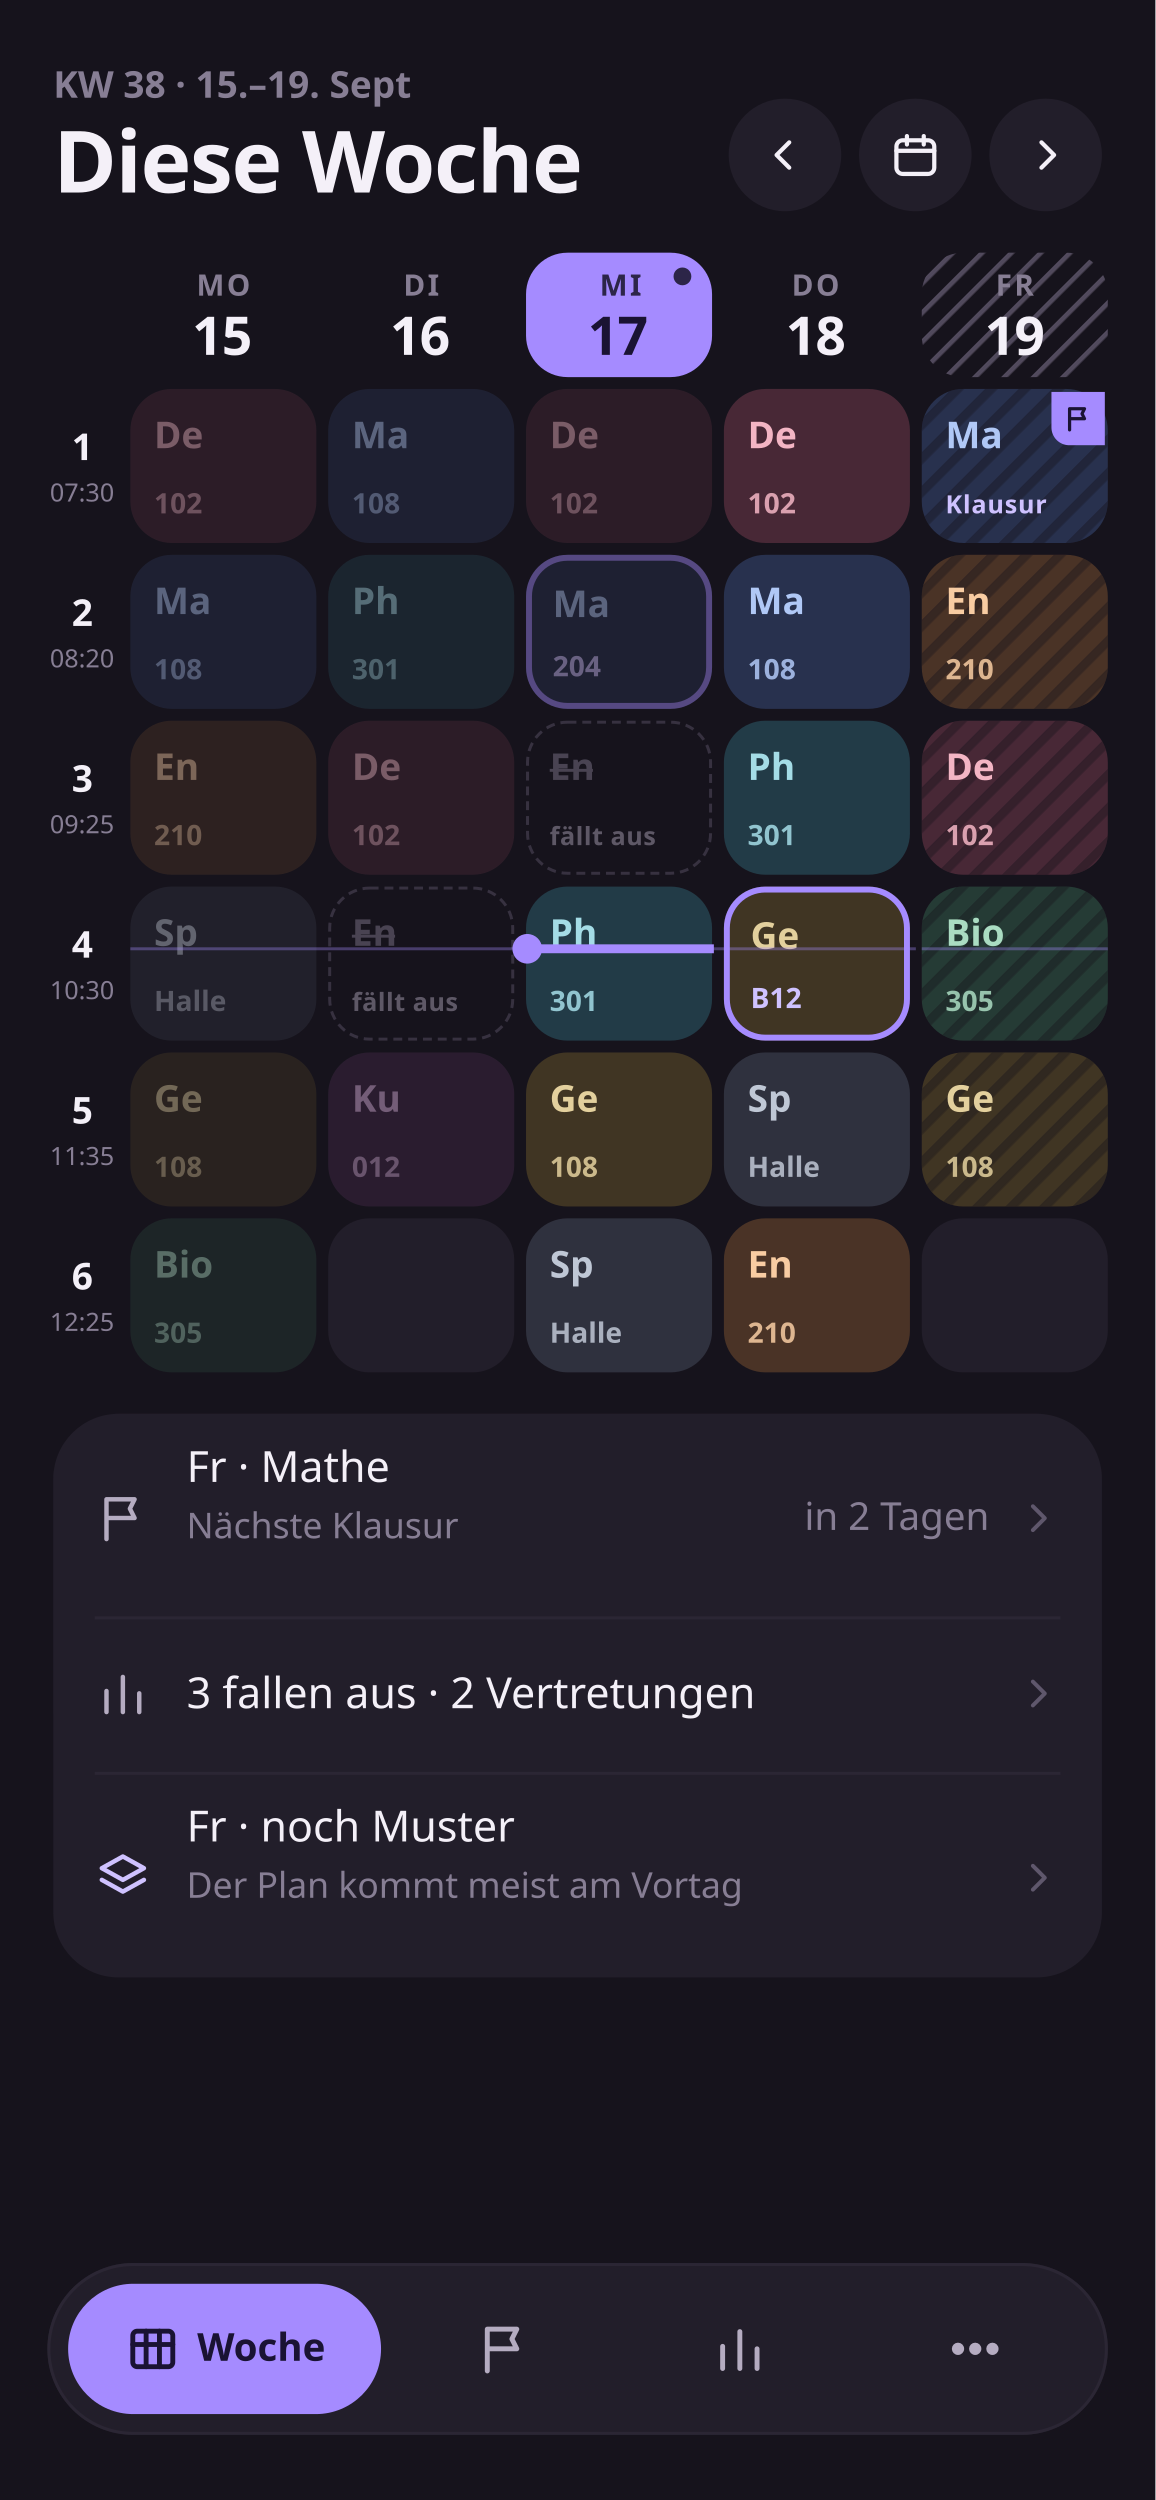
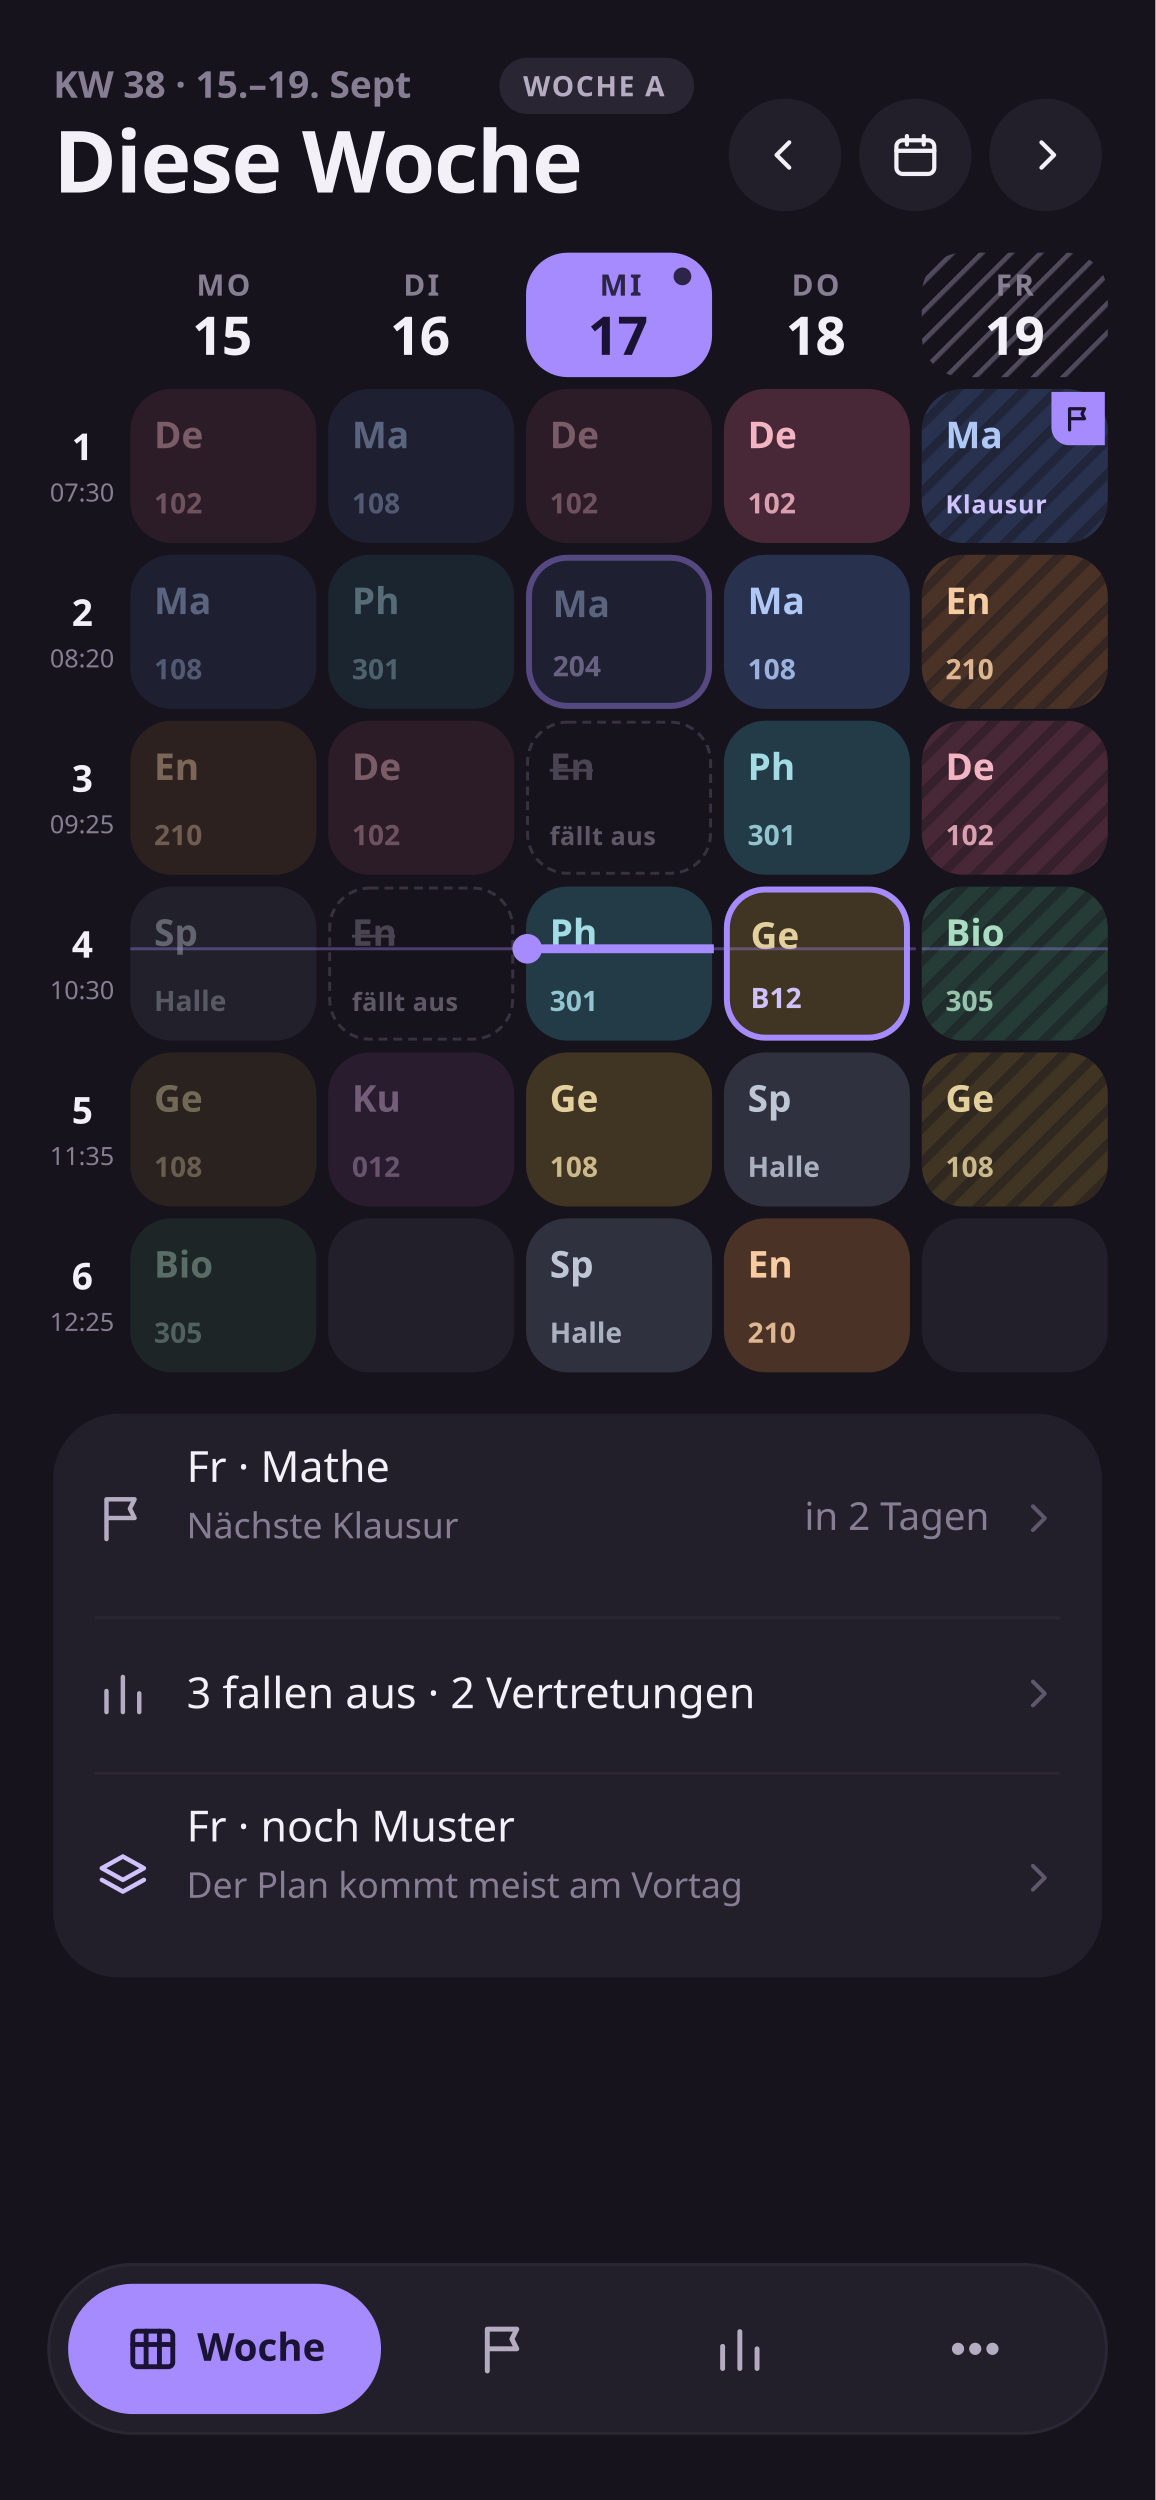
<svg xmlns="http://www.w3.org/2000/svg" width="390" height="844" viewBox="0 0 390 844">
  <defs>
    <filter id="nsh0" x="-50%" y="-50%" width="200%" height="200%">
      <feDropShadow dx="0" dy="24" stdDeviation="32" flood-color="#000000" flood-opacity="0.18" />
    </filter>
    <filter id="nsh1" x="-50%" y="-50%" width="200%" height="200%">
      <feDropShadow dx="0" dy="2" stdDeviation="4" flood-color="#000000" flood-opacity="0.06" />
    </filter>
    <pattern id="mh" width="8" height="8" patternUnits="userSpaceOnUse" patternTransform="rotate(45)">
      <rect x="0" y="0" width="3" height="8" fill="#16131C" fill-opacity="0.38" />
    </pattern>
    <pattern id="mr" width="7" height="7" patternUnits="userSpaceOnUse" patternTransform="rotate(45)">
      <rect x="0" y="0" width="1.6" height="7" fill="#5F576C" fill-opacity="0.8" />
    </pattern>
  </defs>
  <rect x="0" y="0" width="390" height="844" fill="#16131C" />
  <defs>
    <clipPath id="c3">
      <rect x="44" y="131.31" width="62.8" height="52" rx="14" />
    </clipPath>
    <clipPath id="c4">
      <rect x="110.8" y="131.31" width="62.8" height="52" rx="14" />
    </clipPath>
    <clipPath id="c5">
      <rect x="177.59" y="131.31" width="62.8" height="52" rx="14" />
    </clipPath>
    <clipPath id="c6">
      <rect x="244.39" y="131.31" width="62.8" height="52" rx="14" />
    </clipPath>
    <clipPath id="c7">
      <rect x="311.19" y="131.31" width="62.8" height="52" rx="14" />
    </clipPath>
    <clipPath id="c8">
      <rect x="44" y="187.31" width="62.8" height="52" rx="14" />
    </clipPath>
    <clipPath id="c9">
      <rect x="110.8" y="187.31" width="62.8" height="52" rx="14" />
    </clipPath>
    <clipPath id="c10">
      <rect x="177.59" y="187.31" width="62.8" height="52" rx="14" />
    </clipPath>
    <clipPath id="c11">
      <rect x="244.39" y="187.31" width="62.8" height="52" rx="14" />
    </clipPath>
    <clipPath id="c12">
      <rect x="311.19" y="187.31" width="62.8" height="52" rx="14" />
    </clipPath>
    <clipPath id="c13">
      <rect x="44" y="243.31" width="62.8" height="52" rx="14" />
    </clipPath>
    <clipPath id="c14">
      <rect x="110.8" y="243.31" width="62.8" height="52" rx="14" />
    </clipPath>
    <clipPath id="c15">
      <rect x="177.59" y="243.31" width="62.8" height="52" rx="14" />
    </clipPath>
    <clipPath id="c16">
      <rect x="244.39" y="243.31" width="62.8" height="52" rx="14" />
    </clipPath>
    <clipPath id="c17">
      <rect x="311.19" y="243.31" width="62.8" height="52" rx="14" />
    </clipPath>
    <clipPath id="c18">
      <rect x="44" y="299.31" width="62.8" height="52" rx="14" />
    </clipPath>
    <clipPath id="c19">
      <rect x="110.8" y="299.31" width="62.8" height="52" rx="14" />
    </clipPath>
    <clipPath id="c20">
      <rect x="177.59" y="299.31" width="62.8" height="52" rx="14" />
    </clipPath>
    <clipPath id="c21">
      <rect x="244.39" y="299.31" width="62.8" height="52" rx="14" />
    </clipPath>
    <clipPath id="c22">
      <rect x="311.19" y="299.31" width="62.8" height="52" rx="14" />
    </clipPath>
    <clipPath id="c23">
      <rect x="44" y="355.31" width="62.8" height="52" rx="14" />
    </clipPath>
    <clipPath id="c24">
      <rect x="110.8" y="355.31" width="62.8" height="52" rx="14" />
    </clipPath>
    <clipPath id="c25">
      <rect x="177.59" y="355.31" width="62.8" height="52" rx="14" />
    </clipPath>
    <clipPath id="c26">
      <rect x="244.39" y="355.31" width="62.8" height="52" rx="14" />
    </clipPath>
    <clipPath id="c27">
      <rect x="311.19" y="355.31" width="62.8" height="52" rx="14" />
    </clipPath>
    <clipPath id="c28">
      <rect x="44" y="411.31" width="62.8" height="52" rx="14" />
    </clipPath>
    <clipPath id="c29">
      <rect x="177.59" y="411.31" width="62.8" height="52" rx="14" />
    </clipPath>
    <clipPath id="c30">
      <rect x="244.39" y="411.31" width="62.8" height="52" rx="14" />
    </clipPath>
    <clipPath id="c34">
      <rect x="0" y="0" width="390" height="844" />
    </clipPath>
  </defs>
  <rect x="0" y="0" width="390" height="844" fill="#16131C" />
  <g clip-path="url(#c34)">
    <text x="18" y="33" font-family="Nunito" font-size="12.5" font-weight="800" fill="#877E94" xml:space="preserve">KW 38 · 15.–19. Sept</text>
    <text x="18" y="65" font-family="Nunito" font-size="29" font-weight="900" letter-spacing="-0.43" fill="#F4F0F8" xml:space="preserve">Diese Woche</text>
    <g id="Vorige_Woche_0">
      <rect x="246" y="33.31" width="38" height="38" rx="19" fill="#221E2A" />
      <g transform="translate(256.5 43.81) scale(0.71 0.71)" fill="none" stroke="#F4F0F8" stroke-width="2" stroke-linecap="round" stroke-linejoin="round">
        <path d="M14 6l-6 6 6 6" />
      </g>
    </g>
    <g id="Woche_wählen_1">
      <rect x="290" y="33.31" width="38" height="38" rx="19" fill="#221E2A" />
      <g transform="translate(300.5 43.81) scale(0.71 0.71)" fill="none" stroke="#F4F0F8" stroke-width="2" stroke-linecap="round" stroke-linejoin="round">
        <rect x="3" y="5" width="18" height="16" rx="3" />
        <path d="M8 3v4M16 3v4M3 10h18" />
      </g>
    </g>
    <g id="Nächste_Woche_2">
      <rect x="334" y="33.31" width="38" height="38" rx="19" fill="#221E2A" />
      <g transform="translate(344.5 43.81) scale(0.71 0.71)" fill="none" stroke="#F4F0F8" stroke-width="2" stroke-linecap="round" stroke-linejoin="round">
        <path d="M10 6l6 6-6 6" />
      </g>
    </g>
    <text x="66.33" y="99.81" font-family="Nunito" font-size="10" font-weight="700" letter-spacing="0.8" fill="#877E94" xml:space="preserve">MO</text>
    <text x="64.86" y="119.81" font-family="Nunito" font-size="18" font-weight="900" letter-spacing="-0.27" fill="#F4F0F8" xml:space="preserve">15</text>
    <text x="136.17" y="99.81" font-family="Nunito" font-size="10" font-weight="700" letter-spacing="0.8" fill="#877E94" xml:space="preserve">DI</text>
    <text x="131.66" y="119.81" font-family="Nunito" font-size="18" font-weight="900" letter-spacing="-0.27" fill="#F4F0F8" xml:space="preserve">16</text>
    <rect x="177.59" y="85.31" width="62.8" height="42" rx="14" fill="#A58BFF" />
    <rect x="227.39" y="90.31" width="6" height="6" rx="3" fill="#2C2548" />
    <text x="202.44" y="99.81" font-family="Nunito" font-size="10" font-weight="700" letter-spacing="0.8" fill="#2C2548" xml:space="preserve">MI</text>
    <text x="198.45" y="119.81" font-family="Nunito" font-size="18" font-weight="900" letter-spacing="-0.27" fill="#1A1333" xml:space="preserve">17</text>
    <text x="267.25" y="99.81" font-family="Nunito" font-size="10" font-weight="700" letter-spacing="0.8" fill="#877E94" xml:space="preserve">DO</text>
    <text x="265.25" y="119.81" font-family="Nunito" font-size="18" font-weight="900" letter-spacing="-0.27" fill="#F4F0F8" xml:space="preserve">18</text>
    <rect x="360.98" y="90.31" width="6" height="6" rx="3" fill="#A58BFF" />
    <text x="335.53" y="99.81" font-family="Nunito" font-size="10" font-weight="700" letter-spacing="0.8" fill="#877E94" xml:space="preserve">FR</text>
    <text x="332.05" y="119.81" font-family="Nunito" font-size="18" font-weight="900" letter-spacing="-0.27" fill="#F4F0F8" xml:space="preserve">19</text>
    <text x="24.23" y="155.31" font-family="Nunito" font-size="12.5" font-weight="700" fill="#F4F0F8" xml:space="preserve">1</text>
    <text x="16.83" y="169.31" font-family="Nunito" font-size="8.5" font-weight="400" fill="#877E94" xml:space="preserve">07:30</text>
    <g opacity="0.45">
      <rect x="44" y="131.31" width="62.8" height="52" rx="14" fill="#482836" />
      <g clip-path="url(#c3)">
        <text x="52" y="151.31" font-family="Nunito" font-size="12.5" font-weight="900" fill="#F3B5C4" xml:space="preserve">De</text>
        <g opacity="0.85">
          <text x="52" y="173.31" font-family="Nunito" font-size="9.5" font-weight="600" fill="#F3B5C4" xml:space="preserve">102</text>
        </g>
      </g>
    </g>
    <g opacity="0.45">
      <rect x="110.8" y="131.31" width="62.8" height="52" rx="14" fill="#28314E" />
      <g clip-path="url(#c4)">
        <text x="118.8" y="151.31" font-family="Nunito" font-size="12.5" font-weight="900" fill="#B0C8F6" xml:space="preserve">Ma</text>
        <g opacity="0.85">
          <text x="118.8" y="173.31" font-family="Nunito" font-size="9.5" font-weight="600" fill="#B0C8F6" xml:space="preserve">108</text>
        </g>
      </g>
    </g>
    <g opacity="0.45">
      <rect x="177.59" y="131.31" width="62.8" height="52" rx="14" fill="#482836" />
      <g clip-path="url(#c5)">
        <text x="185.59" y="151.31" font-family="Nunito" font-size="12.5" font-weight="900" fill="#F3B5C4" xml:space="preserve">De</text>
        <g opacity="0.85">
          <text x="185.59" y="173.31" font-family="Nunito" font-size="9.5" font-weight="600" fill="#F3B5C4" xml:space="preserve">102</text>
        </g>
      </g>
    </g>
    <rect x="244.39" y="131.31" width="62.8" height="52" rx="14" fill="#482836" />
    <g clip-path="url(#c6)">
      <text x="252.39" y="151.31" font-family="Nunito" font-size="12.5" font-weight="900" fill="#F3B5C4" xml:space="preserve">De</text>
      <g opacity="0.85">
        <text x="252.39" y="173.31" font-family="Nunito" font-size="9.5" font-weight="600" fill="#F3B5C4" xml:space="preserve">102</text>
      </g>
    </g>
    <rect x="311.19" y="131.31" width="62.8" height="52" rx="14" fill="#28314E" />
    <g clip-path="url(#c7)">
      <path d="M354.98,132.31 H372.98  V150.31  H360.98 A6,6 0 0 1 354.98,144.31 V132.31  Z" fill="#A58BFF" />
      <g transform="translate(358.98 136.31) scale(0.42 0.42)" fill="none" stroke="#1A1333" stroke-width="2.6" stroke-linecap="round" stroke-linejoin="round">
        <path d="M5 21V4h12l-2 4 2 4H5" />
      </g>
      <text x="319.19" y="151.31" font-family="Nunito" font-size="12.5" font-weight="900" fill="#B0C8F6" xml:space="preserve">Ma</text>
      <text x="319.19" y="173.31" font-family="Nunito" font-size="8.5" font-weight="800" letter-spacing="0.26" fill="#CFC2FF" xml:space="preserve">Klausur</text>
    </g>
    <text x="24.23" y="211.31" font-family="Nunito" font-size="12.5" font-weight="700" fill="#F4F0F8" xml:space="preserve">2</text>
    <text x="16.83" y="225.31" font-family="Nunito" font-size="8.5" font-weight="400" fill="#877E94" xml:space="preserve">08:20</text>
    <g opacity="0.45">
      <rect x="44" y="187.31" width="62.8" height="52" rx="14" fill="#28314E" />
      <g clip-path="url(#c8)">
        <text x="52" y="207.31" font-family="Nunito" font-size="12.5" font-weight="900" fill="#B0C8F6" xml:space="preserve">Ma</text>
        <g opacity="0.85">
          <text x="52" y="229.31" font-family="Nunito" font-size="9.5" font-weight="600" fill="#B0C8F6" xml:space="preserve">108</text>
        </g>
      </g>
    </g>
    <g opacity="0.45">
      <rect x="110.8" y="187.31" width="62.8" height="52" rx="14" fill="#223B47" />
      <g clip-path="url(#c9)">
        <text x="118.8" y="207.31" font-family="Nunito" font-size="12.5" font-weight="900" fill="#A4DCE6" xml:space="preserve">Ph</text>
        <g opacity="0.85">
          <text x="118.8" y="229.31" font-family="Nunito" font-size="9.5" font-weight="600" fill="#A4DCE6" xml:space="preserve">301</text>
        </g>
      </g>
    </g>
    <g opacity="0.45">
      <rect x="177.59" y="187.31" width="62.8" height="52" rx="14" fill="#28314E" />
      <rect x="178.59" y="188.31" width="60.8" height="50" rx="13" fill="none" stroke="#A58BFF" stroke-width="2" />
      <g clip-path="url(#c10)">
        <text x="186.59" y="208.31" font-family="Nunito" font-size="12.5" font-weight="900" fill="#B0C8F6" xml:space="preserve">Ma</text>
        <text x="186.59" y="228.31" font-family="Nunito" font-size="9.5" font-weight="800" fill="#CFC2FF" xml:space="preserve">204</text>
      </g>
    </g>
    <rect x="244.39" y="187.31" width="62.8" height="52" rx="14" fill="#28314E" />
    <g clip-path="url(#c11)">
      <text x="252.39" y="207.31" font-family="Nunito" font-size="12.5" font-weight="900" fill="#B0C8F6" xml:space="preserve">Ma</text>
      <g opacity="0.85">
        <text x="252.39" y="229.31" font-family="Nunito" font-size="9.5" font-weight="600" fill="#B0C8F6" xml:space="preserve">108</text>
      </g>
    </g>
    <rect x="311.19" y="187.31" width="62.8" height="52" rx="14" fill="#4A3326" />
    <g clip-path="url(#c12)">
      <text x="319.19" y="207.31" font-family="Nunito" font-size="12.5" font-weight="900" fill="#F8CCA2" xml:space="preserve">En</text>
      <g opacity="0.85">
        <text x="319.19" y="229.31" font-family="Nunito" font-size="9.5" font-weight="600" fill="#F8CCA2" xml:space="preserve">210</text>
      </g>
    </g>
    <text x="24.23" y="267.31" font-family="Nunito" font-size="12.5" font-weight="700" fill="#F4F0F8" xml:space="preserve">3</text>
    <text x="16.83" y="281.31" font-family="Nunito" font-size="8.5" font-weight="400" fill="#877E94" xml:space="preserve">09:25</text>
    <g opacity="0.45">
      <rect x="44" y="243.31" width="62.8" height="52" rx="14" fill="#4A3326" />
      <g clip-path="url(#c13)">
        <text x="52" y="263.31" font-family="Nunito" font-size="12.5" font-weight="900" fill="#F8CCA2" xml:space="preserve">En</text>
        <g opacity="0.85">
          <text x="52" y="285.31" font-family="Nunito" font-size="9.5" font-weight="600" fill="#F8CCA2" xml:space="preserve">210</text>
        </g>
      </g>
    </g>
    <g opacity="0.45">
      <rect x="110.8" y="243.31" width="62.8" height="52" rx="14" fill="#482836" />
      <g clip-path="url(#c14)">
        <text x="118.8" y="263.31" font-family="Nunito" font-size="12.5" font-weight="900" fill="#F3B5C4" xml:space="preserve">De</text>
        <g opacity="0.85">
          <text x="118.8" y="285.31" font-family="Nunito" font-size="9.5" font-weight="600" fill="#F3B5C4" xml:space="preserve">102</text>
        </g>
      </g>
    </g>
    <g opacity="0.45">
      <rect x="178.09" y="243.81" width="61.8" height="51" rx="13.5" fill="none" stroke="#5F576C" stroke-width="1" stroke-dasharray="3 2" />
      <g clip-path="url(#c15)">
        <text x="185.59" y="263.31" font-family="Nunito" font-size="12.5" font-weight="600" fill="#877E94" xml:space="preserve">En</text>
        <rect x="185.59" y="259.56" width="14.58" height="1" fill="#877E94" />
        <text x="185.59" y="285.31" font-family="Nunito" font-size="8.5" font-weight="700" letter-spacing="0.17" fill="#B5ACC1" xml:space="preserve">fällt aus</text>
      </g>
    </g>
    <rect x="244.39" y="243.31" width="62.8" height="52" rx="14" fill="#223B47" />
    <g clip-path="url(#c16)">
      <text x="252.39" y="263.31" font-family="Nunito" font-size="12.5" font-weight="900" fill="#A4DCE6" xml:space="preserve">Ph</text>
      <g opacity="0.85">
        <text x="252.39" y="285.31" font-family="Nunito" font-size="9.5" font-weight="600" fill="#A4DCE6" xml:space="preserve">301</text>
      </g>
    </g>
    <rect x="311.19" y="243.31" width="62.8" height="52" rx="14" fill="#482836" />
    <g clip-path="url(#c17)">
      <text x="319.19" y="263.31" font-family="Nunito" font-size="12.5" font-weight="900" fill="#F3B5C4" xml:space="preserve">De</text>
      <g opacity="0.85">
        <text x="319.19" y="285.31" font-family="Nunito" font-size="9.5" font-weight="600" fill="#F3B5C4" xml:space="preserve">102</text>
      </g>
    </g>
    <text x="24.23" y="323.31" font-family="Nunito" font-size="12.5" font-weight="700" fill="#F4F0F8" xml:space="preserve">4</text>
    <text x="16.83" y="337.31" font-family="Nunito" font-size="8.5" font-weight="400" fill="#877E94" xml:space="preserve">10:30</text>
    <g opacity="0.45">
      <rect x="44" y="299.31" width="62.8" height="52" rx="14" fill="#2F313E" />
      <g clip-path="url(#c18)">
        <text x="52" y="319.31" font-family="Nunito" font-size="12.5" font-weight="900" fill="#BFC7D5" xml:space="preserve">Sp</text>
        <g opacity="0.85">
          <text x="52" y="341.31" font-family="Nunito" font-size="9.5" font-weight="600" fill="#BFC7D5" xml:space="preserve">Halle</text>
        </g>
      </g>
    </g>
    <g opacity="0.45">
      <rect x="111.3" y="299.81" width="61.8" height="51" rx="13.5" fill="none" stroke="#5F576C" stroke-width="1" stroke-dasharray="3 2" />
      <g clip-path="url(#c19)">
        <text x="118.8" y="319.31" font-family="Nunito" font-size="12.5" font-weight="600" fill="#877E94" xml:space="preserve">En</text>
        <rect x="118.8" y="315.56" width="14.58" height="1" fill="#877E94" />
        <text x="118.8" y="341.31" font-family="Nunito" font-size="8.5" font-weight="700" letter-spacing="0.17" fill="#B5ACC1" xml:space="preserve">fällt aus</text>
      </g>
    </g>
    <rect x="177.59" y="299.31" width="62.8" height="52" rx="14" fill="#223B47" />
    <g clip-path="url(#c20)">
      <text x="185.59" y="319.31" font-family="Nunito" font-size="12.5" font-weight="900" fill="#A4DCE6" xml:space="preserve">Ph</text>
      <g opacity="0.85">
        <text x="185.59" y="341.31" font-family="Nunito" font-size="9.5" font-weight="600" fill="#A4DCE6" xml:space="preserve">301</text>
      </g>
    </g>
    <rect x="244.39" y="299.31" width="62.8" height="52" rx="14" fill="#403523" />
    <rect x="245.39" y="300.31" width="60.8" height="50" rx="13" fill="none" stroke="#A58BFF" stroke-width="2" />
    <g clip-path="url(#c21)">
      <text x="253.39" y="320.31" font-family="Nunito" font-size="12.5" font-weight="900" fill="#E3D09D" xml:space="preserve">Ge</text>
      <text x="253.39" y="340.31" font-family="Nunito" font-size="9.5" font-weight="800" fill="#CFC2FF" xml:space="preserve">B12</text>
    </g>
    <rect x="311.19" y="299.31" width="62.8" height="52" rx="14" fill="#253B35" />
    <g clip-path="url(#c22)">
      <text x="319.19" y="319.31" font-family="Nunito" font-size="12.5" font-weight="900" fill="#AADCC2" xml:space="preserve">Bio</text>
      <g opacity="0.85">
        <text x="319.19" y="341.31" font-family="Nunito" font-size="9.5" font-weight="600" fill="#AADCC2" xml:space="preserve">305</text>
      </g>
    </g>
    <text x="24.23" y="379.31" font-family="Nunito" font-size="12.5" font-weight="700" fill="#F4F0F8" xml:space="preserve">5</text>
    <text x="16.83" y="393.31" font-family="Nunito" font-size="8.5" font-weight="400" fill="#877E94" xml:space="preserve">11:35</text>
    <g opacity="0.45">
      <rect x="44" y="355.31" width="62.8" height="52" rx="14" fill="#403523" />
      <g clip-path="url(#c23)">
        <text x="52" y="375.31" font-family="Nunito" font-size="12.5" font-weight="900" fill="#E3D09D" xml:space="preserve">Ge</text>
        <g opacity="0.85">
          <text x="52" y="397.31" font-family="Nunito" font-size="9.5" font-weight="600" fill="#E3D09D" xml:space="preserve">108</text>
        </g>
      </g>
    </g>
    <g opacity="0.45">
      <rect x="110.8" y="355.31" width="62.8" height="52" rx="14" fill="#422947" />
      <g clip-path="url(#c24)">
        <text x="118.8" y="375.31" font-family="Nunito" font-size="12.5" font-weight="900" fill="#E6B8E8" xml:space="preserve">Ku</text>
        <g opacity="0.85">
          <text x="118.8" y="397.31" font-family="Nunito" font-size="9.5" font-weight="600" fill="#E6B8E8" xml:space="preserve">012</text>
        </g>
      </g>
    </g>
    <rect x="177.59" y="355.31" width="62.8" height="52" rx="14" fill="#403523" />
    <g clip-path="url(#c25)">
      <text x="185.59" y="375.31" font-family="Nunito" font-size="12.5" font-weight="900" fill="#E3D09D" xml:space="preserve">Ge</text>
      <g opacity="0.85">
        <text x="185.59" y="397.31" font-family="Nunito" font-size="9.5" font-weight="600" fill="#E3D09D" xml:space="preserve">108</text>
      </g>
    </g>
    <rect x="244.39" y="355.31" width="62.8" height="52" rx="14" fill="#2F313E" />
    <g clip-path="url(#c26)">
      <text x="252.39" y="375.31" font-family="Nunito" font-size="12.5" font-weight="900" fill="#BFC7D5" xml:space="preserve">Sp</text>
      <g opacity="0.85">
        <text x="252.39" y="397.31" font-family="Nunito" font-size="9.5" font-weight="600" fill="#BFC7D5" xml:space="preserve">Halle</text>
      </g>
    </g>
    <rect x="311.19" y="355.31" width="62.8" height="52" rx="14" fill="#403523" />
    <g clip-path="url(#c27)">
      <text x="319.19" y="375.31" font-family="Nunito" font-size="12.5" font-weight="900" fill="#E3D09D" xml:space="preserve">Ge</text>
      <g opacity="0.85">
        <text x="319.19" y="397.31" font-family="Nunito" font-size="9.5" font-weight="600" fill="#E3D09D" xml:space="preserve">108</text>
      </g>
    </g>
    <text x="24.23" y="435.31" font-family="Nunito" font-size="12.5" font-weight="700" fill="#F4F0F8" xml:space="preserve">6</text>
    <text x="16.83" y="449.31" font-family="Nunito" font-size="8.5" font-weight="400" fill="#877E94" xml:space="preserve">12:25</text>
    <g opacity="0.45">
      <rect x="44" y="411.31" width="62.8" height="52" rx="14" fill="#253B35" />
      <g clip-path="url(#c28)">
        <text x="52" y="431.31" font-family="Nunito" font-size="12.5" font-weight="900" fill="#AADCC2" xml:space="preserve">Bio</text>
        <g opacity="0.85">
          <text x="52" y="453.31" font-family="Nunito" font-size="9.5" font-weight="600" fill="#AADCC2" xml:space="preserve">305</text>
        </g>
      </g>
    </g>
    <g opacity="0.6">
      <rect x="110.8" y="411.31" width="62.8" height="52" rx="14" fill="#2A2533" />
    </g>
    <rect x="177.59" y="411.31" width="62.8" height="52" rx="14" fill="#2F313E" />
    <g clip-path="url(#c29)">
      <text x="185.59" y="431.31" font-family="Nunito" font-size="12.5" font-weight="900" fill="#BFC7D5" xml:space="preserve">Sp</text>
      <g opacity="0.85">
        <text x="185.59" y="453.31" font-family="Nunito" font-size="9.5" font-weight="600" fill="#BFC7D5" xml:space="preserve">Halle</text>
      </g>
    </g>
    <rect x="244.39" y="411.31" width="62.8" height="52" rx="14" fill="#4A3326" />
    <g clip-path="url(#c30)">
      <text x="252.39" y="431.31" font-family="Nunito" font-size="12.5" font-weight="900" fill="#F8CCA2" xml:space="preserve">En</text>
      <g opacity="0.85">
        <text x="252.39" y="453.31" font-family="Nunito" font-size="9.5" font-weight="600" fill="#F8CCA2" xml:space="preserve">210</text>
      </g>
    </g>
    <g opacity="0.6">
      <rect x="311.19" y="411.31" width="62.8" height="52" rx="14" fill="#2A2533" />
    </g>
    <g opacity="0.35">
      <rect x="44" y="319.81" width="330" height="1" fill="#A58BFF" />
    </g>
    <rect x="178" y="318.81" width="63" height="3" fill="#A58BFF" />
    <rect x="173" y="315.31" width="10" height="10" rx="5" fill="#A58BFF" />
    <rect x="18" y="477.31" width="354" height="121.38" rx="22" fill="#221E2A" />
    <line x1="32" y1="546.19" x2="358" y2="546.19" stroke="#2B2634" stroke-width="1" />
    <g transform="translate(32 503) scale(0.79 0.79)" fill="none" stroke="#B5ACC1" stroke-width="1.9" stroke-linecap="round" stroke-linejoin="round">
      <path d="M5 21V4h12l-2 4 2 4H5" />
    </g>
    <text x="63" y="500.31" font-family="Nunito" font-size="14.5" font-weight="500" fill="#F4F0F8" xml:space="preserve">Fr · Mathe</text>
    <text x="63" y="519.31" font-family="Nunito" font-size="12" font-weight="400" fill="#877E94" xml:space="preserve">Nächste Klausur · Quadratische</text>
    <text x="63" y="535.5" font-family="Nunito" font-size="12" font-weight="400" fill="#877E94" xml:space="preserve">Funktionen</text>
    <text x="269.44" y="516.5" font-family="Nunito" font-size="13" font-weight="400" fill="#877E94" xml:space="preserve">in 2 Tagen</text>
    <g transform="translate(342 504.5) scale(0.67 0.67)" fill="none" stroke="#5F576C" stroke-width="2" stroke-linecap="round" stroke-linejoin="round">
      <path d="M10 6l6 6-6 6" />
    </g>
    <g transform="translate(32 562.19) scale(0.79 0.79)" fill="none" stroke="#B5ACC1" stroke-width="1.9" stroke-linecap="round" stroke-linejoin="round">
      <path d="M5 20V11M12 20V5M19 20v-8" />
    </g>
    <text x="63" y="576.69" font-family="Nunito" font-size="14.5" font-weight="500" fill="#F4F0F8" xml:space="preserve">3 fallen aus · 2 Vertretungen</text>
    <g transform="translate(342 563.69) scale(0.67 0.67)" fill="none" stroke="#5F576C" stroke-width="2" stroke-linecap="round" stroke-linejoin="round">
      <path d="M10 6l6 6-6 6" />
    </g>
    <rect x="16" y="764" width="358" height="58" rx="29" fill="#221E2A" />
    <rect x="16.5" y="764.5" width="357" height="57" rx="28.5" fill="none" stroke="#2B2634" stroke-width="1" />
    <rect x="23" y="771" width="105.64" height="44" rx="22" fill="#A58BFF" />
    <g transform="translate(42.58 784) scale(0.75 0.75)" fill="none" stroke="#1A1333" stroke-width="2.2" stroke-linecap="round" stroke-linejoin="round">
      <rect x="3" y="4" width="18" height="16" rx="2" />
      <path d="M3 10h18M9 4v16M15 4v16" />
    </g>
    <text x="66.58" y="797" font-family="Nunito" font-size="13" font-weight="800" fill="#1A1333" xml:space="preserve">Woche</text>
    <g id="Klausuren_31">
      <g transform="translate(160.36 783) scale(0.83 0.83)" fill="none" stroke="#B5ACC1" stroke-width="2" stroke-linecap="round" stroke-linejoin="round">
        <path d="M5 21V4h12l-2 4 2 4H5" />
      </g>
    </g>
    <g id="Statistik_32">
      <g transform="translate(239.81 783) scale(0.83 0.83)" fill="none" stroke="#B5ACC1" stroke-width="2" stroke-linecap="round" stroke-linejoin="round">
        <path d="M5 20V11M12 20V5M19 20v-8" />
      </g>
    </g>
    <g id="Mehr_33">
      <g transform="translate(319.27 783) scale(0.83 0.83)" fill="#B5ACC1" stroke="#B5ACC1" stroke-width="2" stroke-linecap="round" stroke-linejoin="round">
        <circle cx="5" cy="12" r="1.5" />
        <circle cx="12" cy="12" r="1.5" />
        <circle cx="19" cy="12" r="1.5" />
      </g>
    </g>
  </g>
+   <rect x="14" y="18" width="230" height="20" rx="0" fill="#16131C" />
+   <text x="18" y="33" font-family="Nunito" font-size="12.5" font-weight="800" fill="#877E94" xml:space="preserve">KW 38 · 15.–19. Sept</text>
+   <rect x="168.6" y="19.5" width="65.7" height="19" rx="9.5" fill="#2A2533" />
+   <text x="176.6" y="32.5" font-family="Nunito" font-size="9.5" font-weight="800" letter-spacing="0.57" fill="#B5ACC1" xml:space="preserve">WOCHE A</text>
  <rect x="311.19" y="85.31" width="62.8" height="42" rx="14" fill="#16131C" />
  <rect x="311.19" y="85.31" width="62.8" height="42" rx="14" fill="url(#mr)" />
  <text x="342.59" y="99.81" font-family="Nunito" font-size="10" font-weight="700" letter-spacing="0.8" fill="#877E94" text-anchor="middle" xml:space="preserve">FR</text>
  <text x="342.59" y="119.81" font-family="Nunito" font-size="18" font-weight="900" letter-spacing="-0.27" fill="#F4F0F8" text-anchor="middle" xml:space="preserve">19</text>
  <rect x="309.19" y="129.31" width="66.8" height="56" rx="0" fill="#16131C" />
  <rect x="311.19" y="131.31" width="62.8" height="52" rx="14" fill="#28314E" />
  <rect x="311.19" y="131.31" width="62.8" height="52" rx="14" fill="url(#mh)" />
  <text x="319.19" y="151.31" font-family="Nunito" font-size="12.5" font-weight="900" fill="#B0C8F6" xml:space="preserve">Ma</text>
  <path d="M354.97,132.31 H372.99 V150.31 H360.99 A6,6 0 0 1 354.97,144.31 Z" fill="#A58BFF" />
  <g transform="translate(358.99 136.31) scale(0.42 0.42)" fill="none" stroke="#1A1333" stroke-width="2.6" stroke-linecap="round" stroke-linejoin="round">
    <path d="M5 21V4h12l-2 4 2 4H5" />
  </g>
  <text x="319.19" y="173.31" font-family="Nunito" font-size="8.5" font-weight="800" letter-spacing="0.26" fill="#CFC2FF" xml:space="preserve">Klausur</text>
  <rect x="309.19" y="185.31" width="66.8" height="56" rx="0" fill="#16131C" />
  <rect x="311.19" y="187.31" width="62.8" height="52" rx="14" fill="#4A3326" />
  <rect x="311.19" y="187.31" width="62.8" height="52" rx="14" fill="url(#mh)" />
  <text x="319.19" y="207.31" font-family="Nunito" font-size="12.5" font-weight="900" fill="#F8CCA2" xml:space="preserve">En</text>
  <g opacity="0.85">
    <text x="319.19" y="229.31" font-family="Nunito" font-size="9.5" font-weight="600" fill="#F8CCA2" xml:space="preserve">210</text>
  </g>
  <rect x="309.19" y="241.31" width="66.8" height="56" rx="0" fill="#16131C" />
  <rect x="311.19" y="243.31" width="62.8" height="52" rx="14" fill="#482836" />
  <rect x="311.19" y="243.31" width="62.8" height="52" rx="14" fill="url(#mh)" />
  <text x="319.19" y="263.31" font-family="Nunito" font-size="12.5" font-weight="900" fill="#F3B5C4" xml:space="preserve">De</text>
  <g opacity="0.85">
    <text x="319.19" y="285.31" font-family="Nunito" font-size="9.5" font-weight="600" fill="#F3B5C4" xml:space="preserve">102</text>
  </g>
  <rect x="309.19" y="297.31" width="66.8" height="56" rx="0" fill="#16131C" />
  <rect x="311.19" y="299.31" width="62.8" height="52" rx="14" fill="#253B35" />
  <rect x="311.19" y="299.31" width="62.8" height="52" rx="14" fill="url(#mh)" />
  <text x="319.19" y="319.31" font-family="Nunito" font-size="12.5" font-weight="900" fill="#AADCC2" xml:space="preserve">Bio</text>
  <g opacity="0.85">
    <text x="319.19" y="341.31" font-family="Nunito" font-size="9.5" font-weight="600" fill="#AADCC2" xml:space="preserve">305</text>
  </g>
  <rect x="309.19" y="353.31" width="66.8" height="56" rx="0" fill="#16131C" />
  <rect x="311.19" y="355.31" width="62.8" height="52" rx="14" fill="#403523" />
  <rect x="311.19" y="355.31" width="62.8" height="52" rx="14" fill="url(#mh)" />
  <text x="319.19" y="375.31" font-family="Nunito" font-size="12.5" font-weight="900" fill="#E3D09D" xml:space="preserve">Ge</text>
  <g opacity="0.85">
    <text x="319.19" y="397.31" font-family="Nunito" font-size="9.5" font-weight="600" fill="#E3D09D" xml:space="preserve">108</text>
  </g>
  <rect x="309.19" y="409.31" width="66.8" height="56" rx="0" fill="#16131C" />
  <g opacity="0.6">
    <rect x="311.19" y="411.31" width="62.8" height="52" rx="14" fill="#2A2533" />
  </g>
  <g opacity="0.35">
    <rect x="311.19" y="319.81" width="62.8" height="1" fill="#A58BFF" />
  </g>
  <rect x="18" y="477.31" width="354" height="260" rx="0" fill="#16131C" />
  <rect x="18" y="477.31" width="354" height="190.26" rx="22" fill="#221E2A" />
  <g transform="translate(32 503.0) scale(0.79 0.79)" fill="none" stroke="#B5ACC1" stroke-width="1.9" stroke-linecap="round" stroke-linejoin="round">
    <path d="M5 21V4h12l-2 4 2 4H5" />
  </g>
  <text x="63" y="500.31" font-family="Nunito" font-size="14.5" font-weight="500" fill="#F4F0F8" xml:space="preserve">Fr · Mathe</text>
  <text x="63" y="519.31" font-family="Nunito" font-size="12" font-weight="400" fill="#877E94" xml:space="preserve">Nächste Klausur</text>
  <text x="334" y="516.5" font-family="Nunito" font-size="13" font-weight="400" fill="#877E94" text-anchor="end" xml:space="preserve">in 2 Tagen</text>
  <g transform="translate(342 504.5) scale(0.67 0.67)" fill="none" stroke="#5F576C" stroke-width="2" stroke-linecap="round" stroke-linejoin="round">
    <path d="M10 6l6 6-6 6" />
  </g>
  <line x1="32" y1="546.19" x2="358" y2="546.19" stroke="#2B2634" stroke-width="1" />
  <g transform="translate(32 562.19) scale(0.79 0.79)" fill="none" stroke="#B5ACC1" stroke-width="1.9" stroke-linecap="round" stroke-linejoin="round">
    <path d="M5 20V11M12 20V5M19 20v-8" />
  </g>
  <text x="63" y="576.69" font-family="Nunito" font-size="14.5" font-weight="500" fill="#F4F0F8" xml:space="preserve">3 fallen aus · 2 Vertretungen</text>
  <g transform="translate(342 563.69) scale(0.67 0.67)" fill="none" stroke="#5F576C" stroke-width="2" stroke-linecap="round" stroke-linejoin="round">
    <path d="M10 6l6 6-6 6" />
  </g>
  <line x1="32" y1="598.69" x2="358" y2="598.69" stroke="#2B2634" stroke-width="1" />
  <g transform="translate(32 624.38) scale(0.79 0.79)" fill="none" stroke="#CFC2FF" stroke-width="1.9" stroke-linecap="round" stroke-linejoin="round">
    <path d="M12 3l9 5-9 5-9-5z" />
    <path d="M3 13l9 5 9-5" />
  </g>
  <text x="63" y="621.69" font-family="Nunito" font-size="14.5" font-weight="500" fill="#F4F0F8" xml:space="preserve">Fr · noch Muster</text>
  <text x="63" y="640.69" font-family="Nunito" font-size="12" font-weight="400" fill="#877E94" xml:space="preserve">Der Plan kommt meist am Vortag</text>
  <g transform="translate(342 625.88) scale(0.67 0.67)" fill="none" stroke="#5F576C" stroke-width="2" stroke-linecap="round" stroke-linejoin="round">
    <path d="M10 6l6 6-6 6" />
  </g>
</svg>
